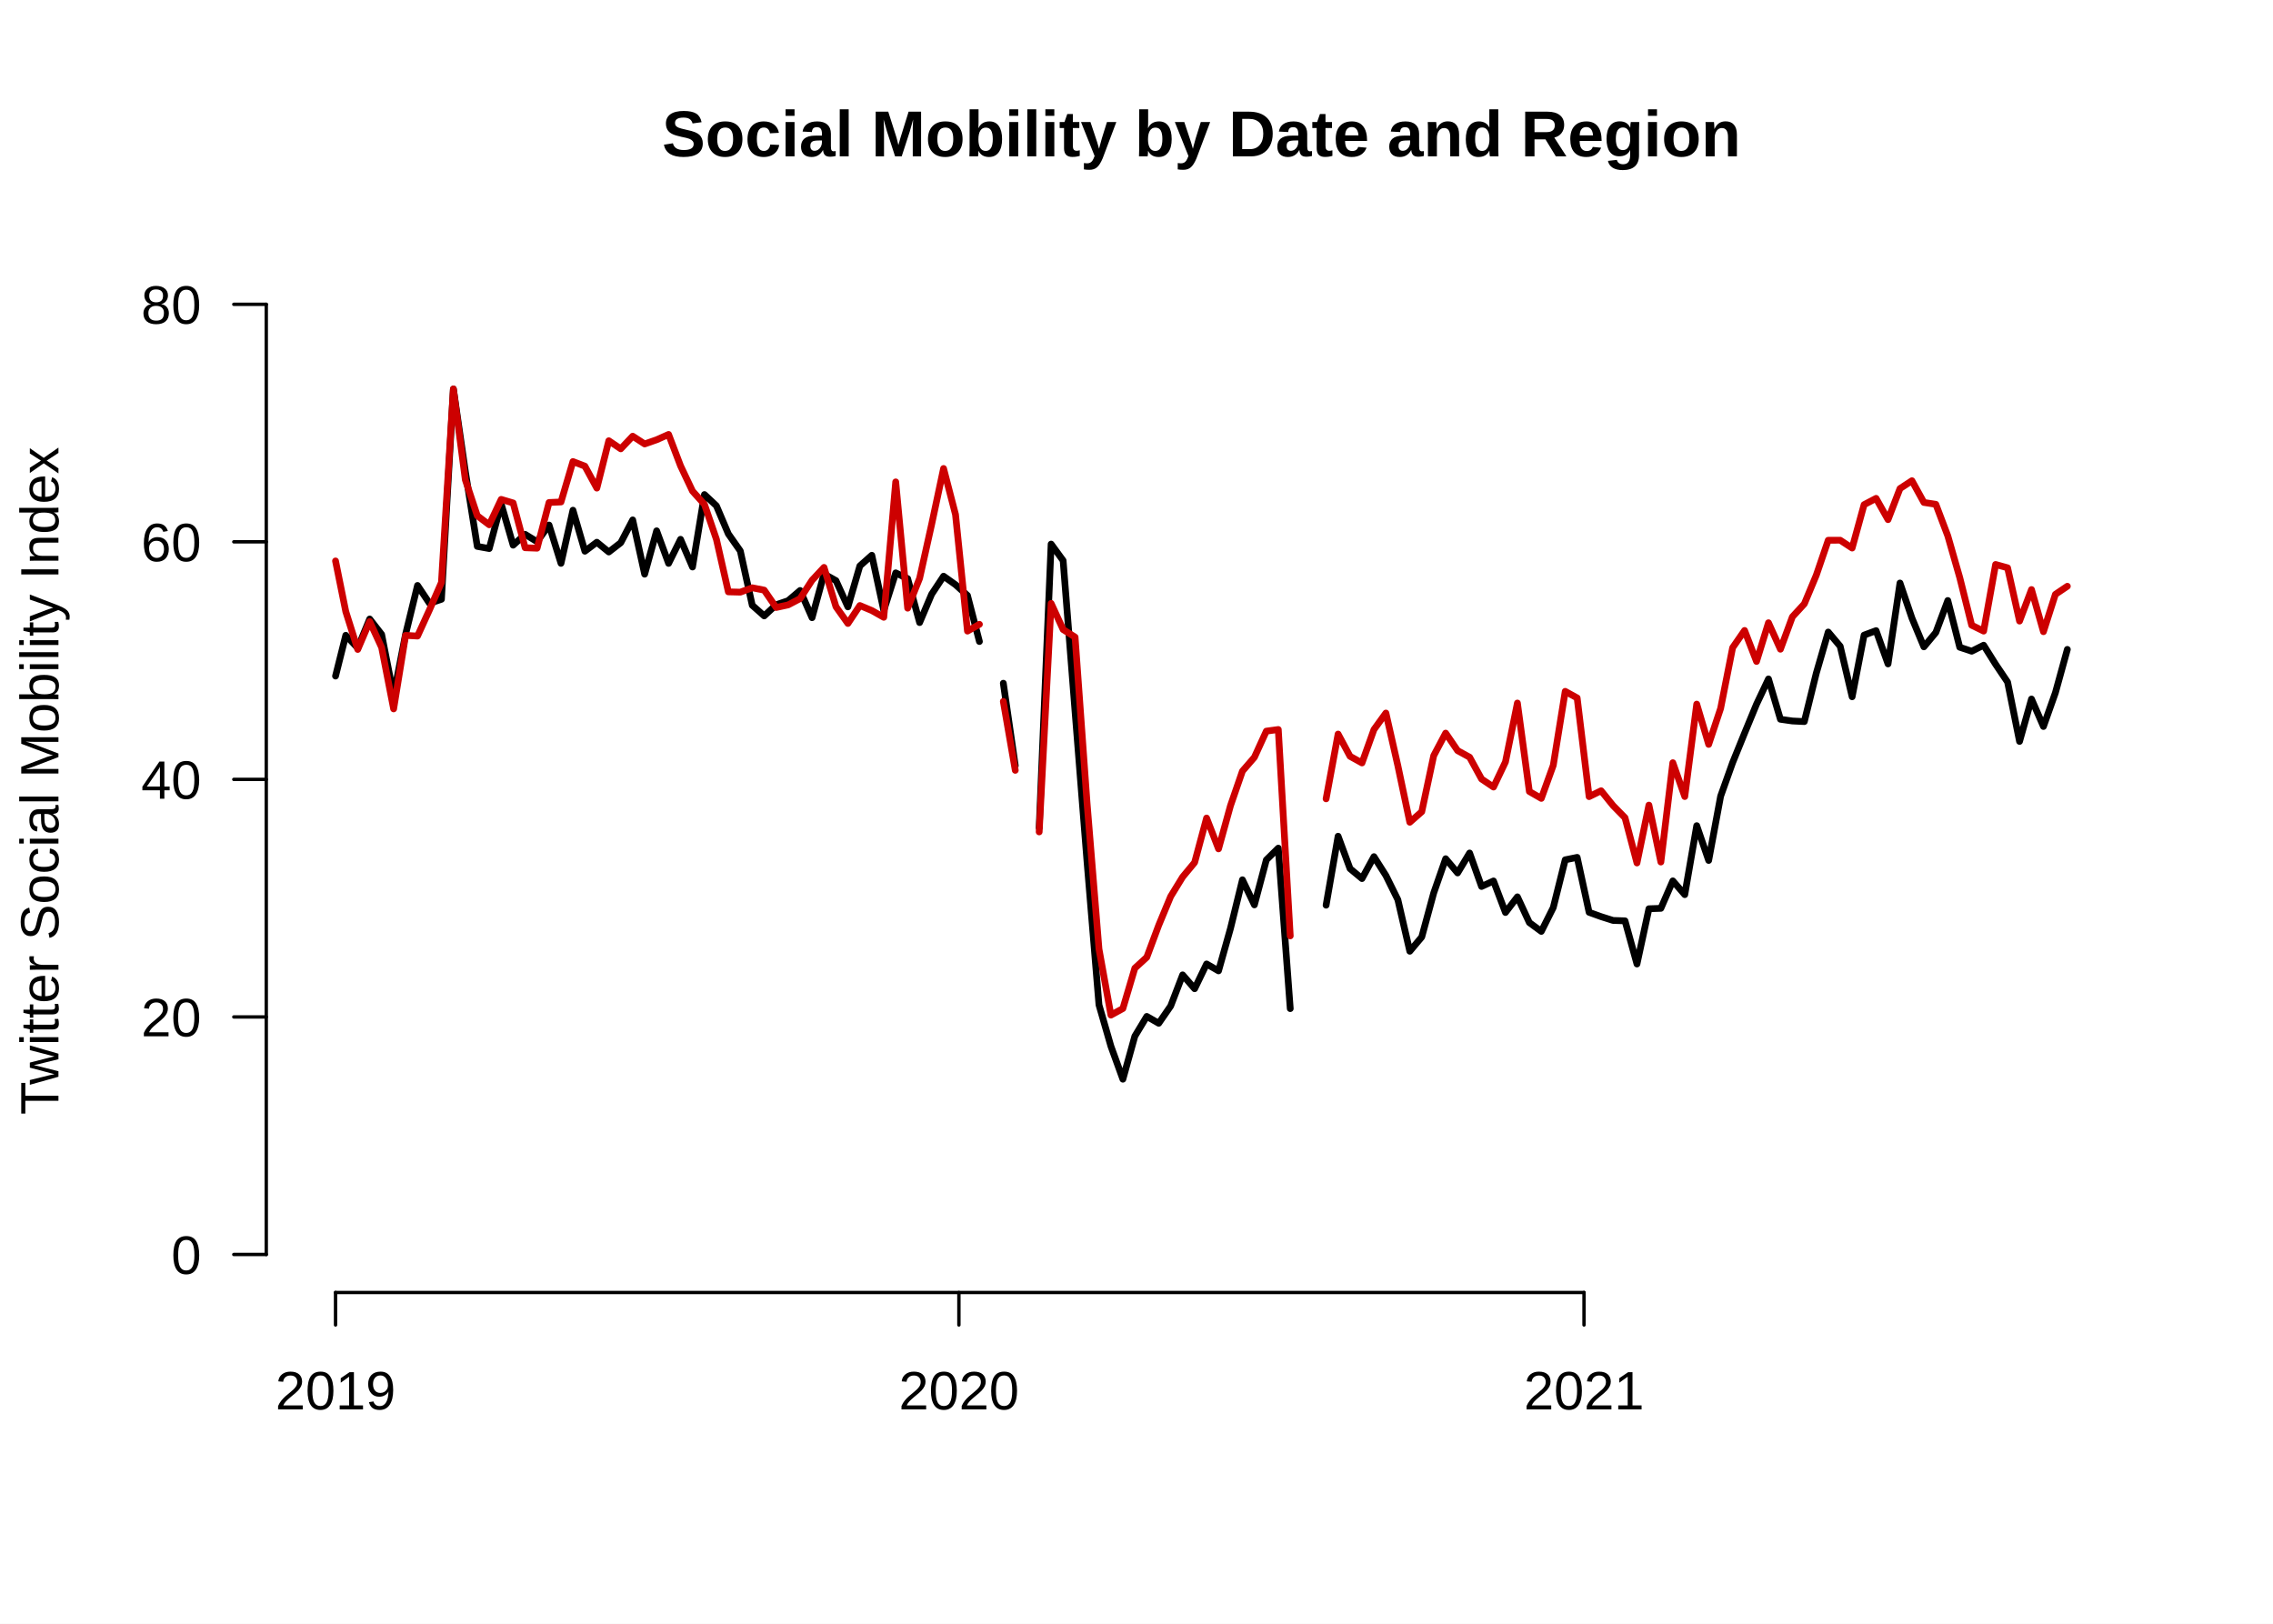
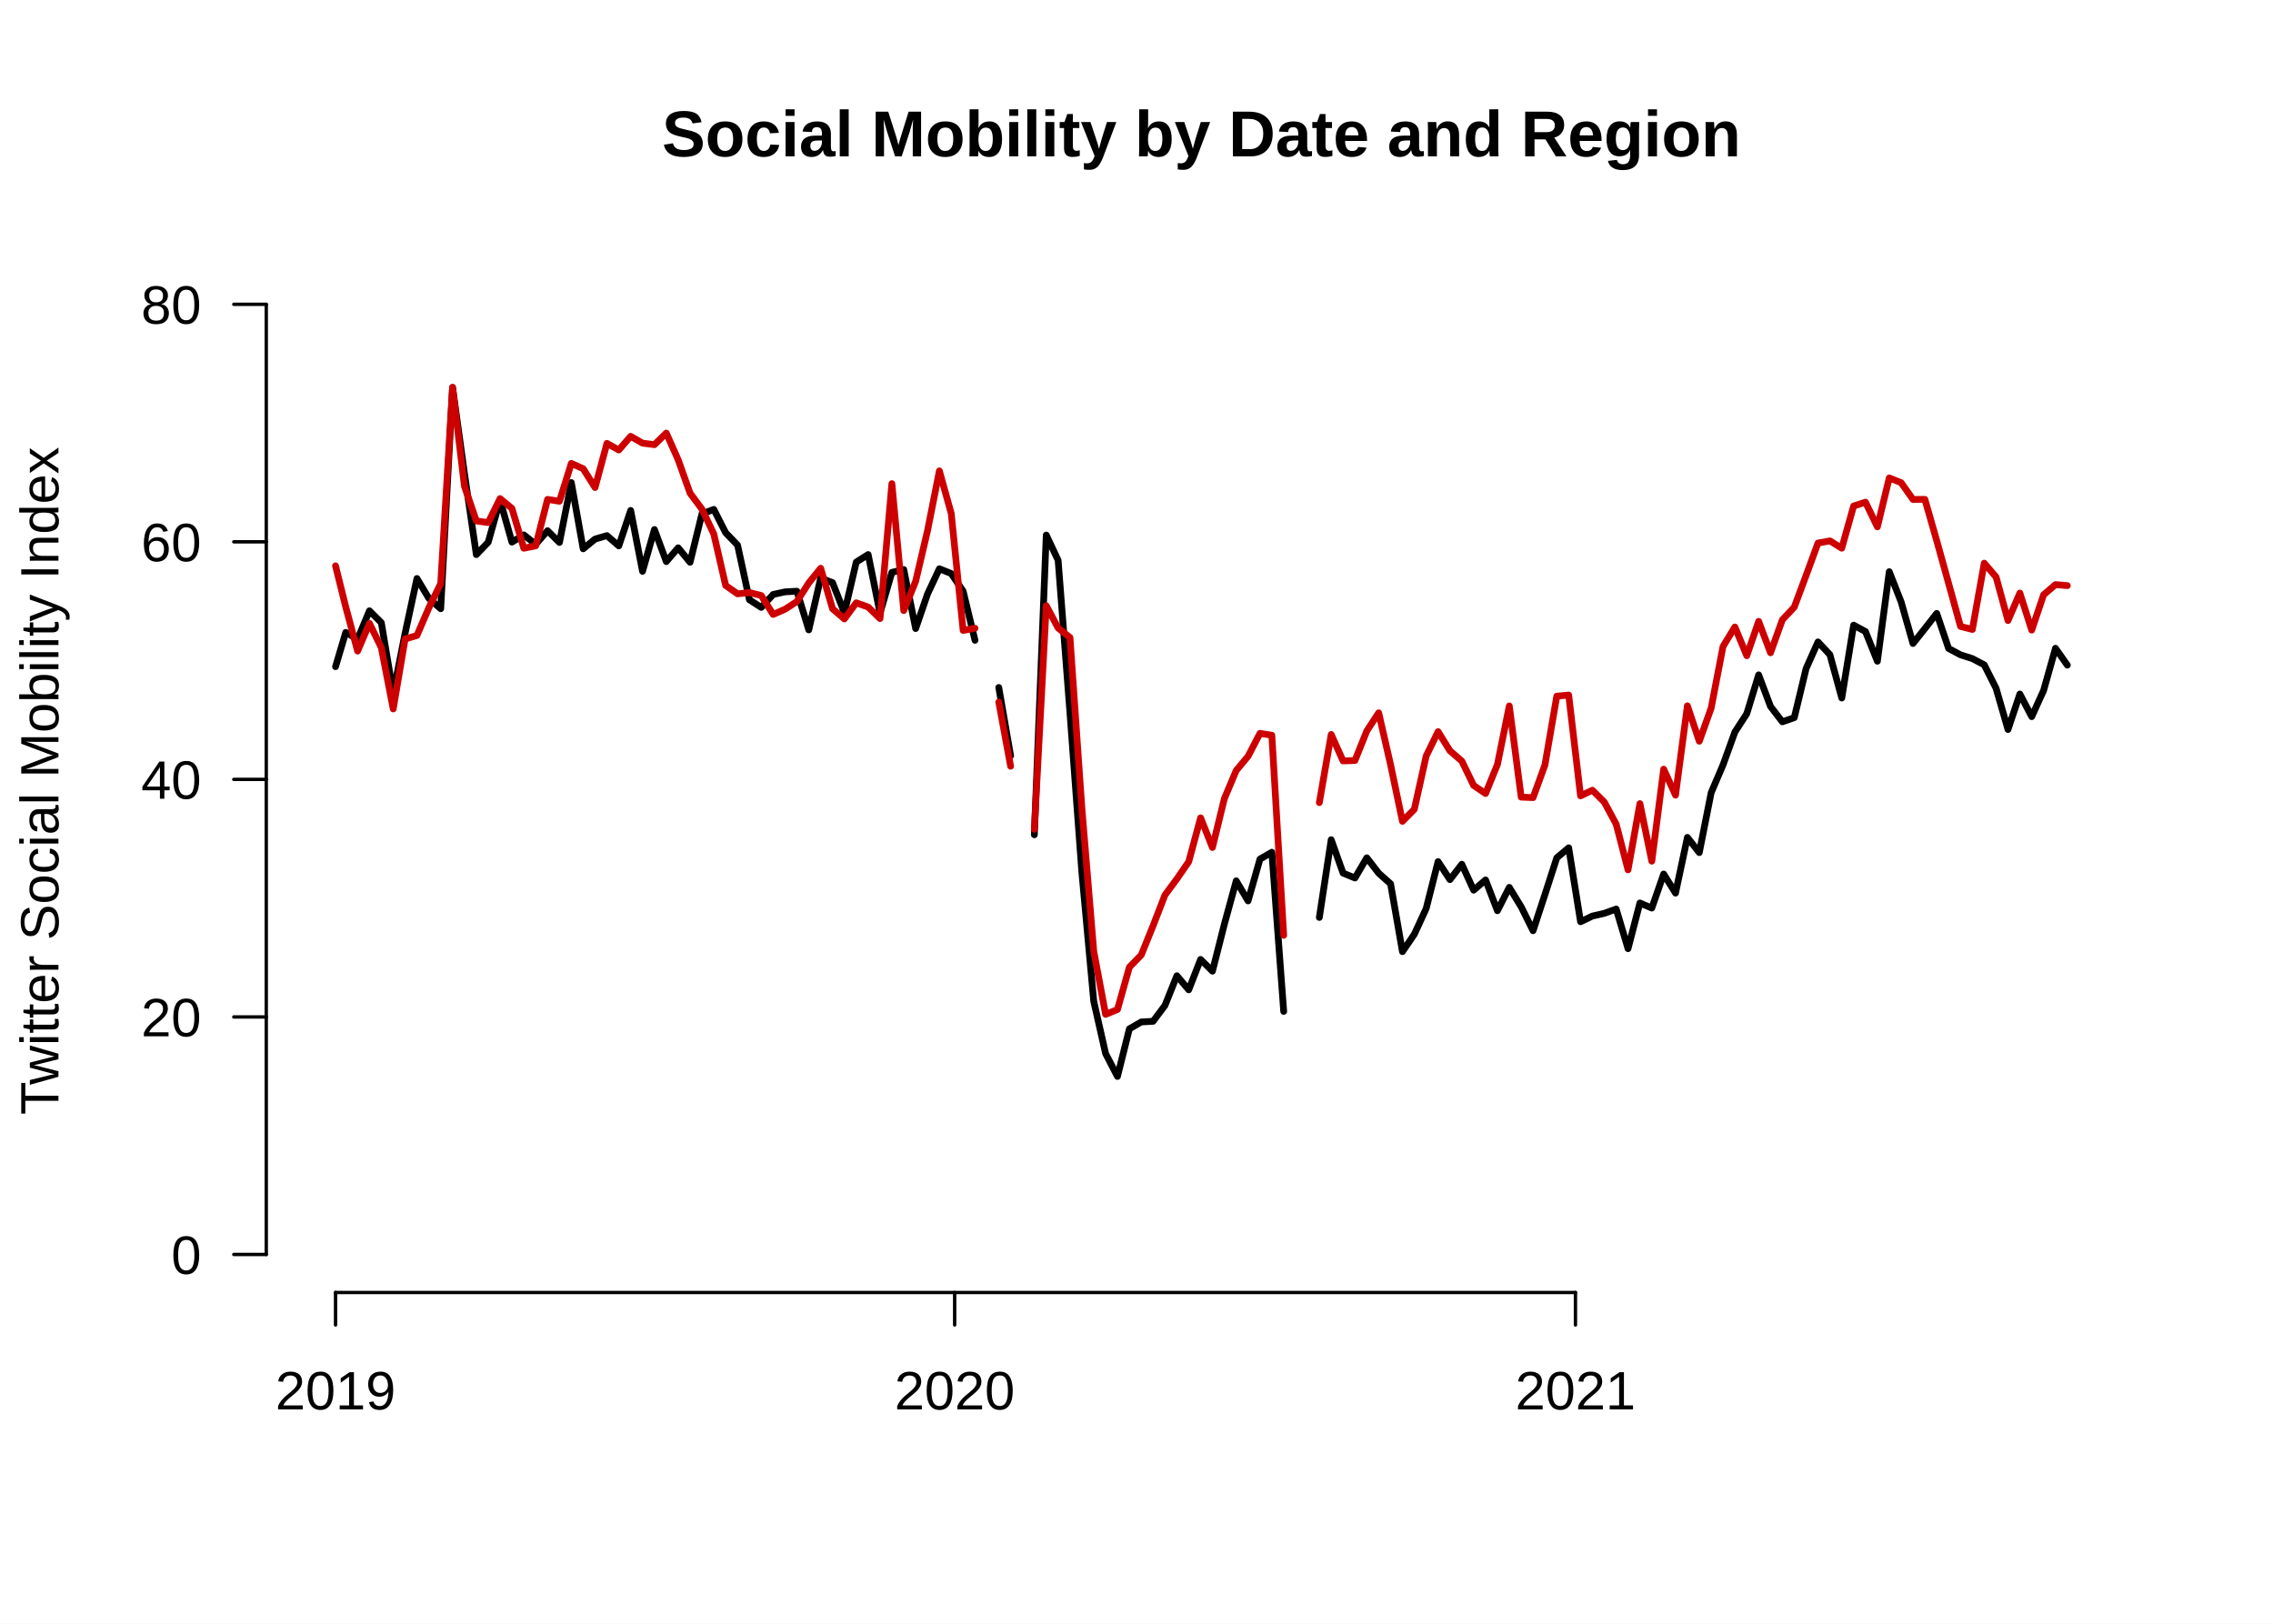
<svg xmlns="http://www.w3.org/2000/svg" viewBox="0 0 504.00 360.00">
  <defs>
    <style type="text/css">
    line, polyline, polygon, path, rect, circle {
      fill: none;
      stroke: #000000;
      stroke-linecap: round;
      stroke-linejoin: round;
      stroke-miterlimit: 10.00;
    }
  </style>
  </defs>
  <rect width="100%" height="100%" style="stroke: none; fill: #FFFFFF;" />
  <defs>
    <clipPath id="cpNTkuMDR8NDczLjc2fDI4Ni41Nnw1OS4wNA==">
      <rect x="59.04" y="59.04" width="414.72" height="227.52" />
    </clipPath>
  </defs>
-   <polyline points="74.40,149.89 76.67,140.85 79.32,143.66 81.97,137.24 84.62,140.65 87.28,154.19 89.93,140.62 92.58,129.80 95.23,133.76 97.88,132.87 100.53,86.26 103.18,104.53 105.83,121.14 108.48,121.62 111.13,111.73 113.78,120.87 116.44,118.47 119.09,120.10 121.74,116.41 124.39,124.90 127.04,113.12 129.69,122.21 132.34,120.22 134.99,122.38 137.64,120.33 140.29,115.27 142.94,127.30 145.60,117.69 148.25,124.91 150.90,119.57 153.55,125.71 156.20,109.65 158.85,112.14 161.50,118.37 164.15,122.14 166.80,134.20 169.45,136.55 172.10,134.08 174.76,133.18 177.41,130.92 180.06,136.95 182.71,127.25 185.36,128.73 188.01,134.55 190.66,125.47 193.31,123.11 195.96,135.34 198.61,127.01 201.26,128.29 203.91,138.03 206.57,131.75 209.22,127.75 211.87,129.63 214.52,132.02 217.17,142.23 " style="stroke-width: 1.50;" clip-path="url(#cpNTkuMDR8NDczLjc2fDI4Ni41Nnw1OS4wNA==)" />
-   <polyline points="222.47,151.48 225.12,169.76 " style="stroke-width: 1.50;" clip-path="url(#cpNTkuMDR8NDczLjc2fDI4Ni41Nnw1OS4wNA==)" />
-   <polyline points="230.42,183.53 233.07,120.63 235.73,124.28 238.38,157.78 241.03,191.02 243.68,222.79 246.33,231.97 248.98,239.27 251.63,229.74 254.28,225.35 256.93,226.87 259.58,223.04 262.23,216.14 264.89,219.21 267.54,213.72 270.19,215.25 272.84,205.84 275.49,195.06 278.14,200.62 280.79,190.65 283.44,188.04 286.09,223.62 " style="stroke-width: 1.50;" clip-path="url(#cpNTkuMDR8NDczLjc2fDI4Ni41Nnw1OS4wNA==)" />
-   <polyline points="294.04,200.69 296.70,185.40 299.35,192.59 302.00,194.79 304.65,189.93 307.30,194.11 309.95,199.47 312.60,210.90 315.25,207.74 317.90,197.98 320.55,190.39 323.20,193.54 325.86,189.12 328.51,196.54 331.16,195.32 333.81,202.31 336.46,198.84 339.11,204.55 341.76,206.50 344.41,201.22 347.06,190.63 349.71,190.09 352.36,202.27 355.02,203.23 357.67,204.07 360.32,204.16 362.97,213.73 365.62,201.48 368.27,201.39 370.92,195.30 373.57,198.35 376.22,183.06 378.87,190.77 381.52,176.53 384.18,169.08 386.83,162.55 389.48,156.13 392.13,150.53 394.78,159.47 397.43,159.85 400.08,159.98 402.73,149.26 405.38,140.13 408.03,143.28 410.68,154.48 413.33,140.81 415.99,139.82 418.64,147.20 421.29,129.26 423.94,137.04 426.59,143.41 429.24,140.23 431.89,133.14 434.54,143.50 437.19,144.38 439.84,143.05 442.49,147.27 445.15,151.22 447.80,164.38 450.45,154.98 453.10,161.07 455.75,153.59 458.40,143.98 " style="stroke-width: 1.50;" clip-path="url(#cpNTkuMDR8NDczLjc2fDI4Ni41Nnw1OS4wNA==)" />
+   <polyline points="74.40,147.81 76.66,140.21 79.29,141.70 81.92,135.42 84.55,138.05 87.19,153.71 89.82,140.42 92.45,128.26 95.09,132.65 97.72,134.96 100.35,85.93 102.98,104.94 105.62,122.96 108.25,120.22 110.88,110.88 113.51,120.19 116.15,118.59 118.78,120.68 121.41,117.66 124.05,120.27 126.68,106.99 129.31,121.68 131.94,119.52 134.58,118.75 137.21,121.03 139.84,113.17 142.47,126.67 145.11,117.40 147.74,124.51 150.37,121.45 153.01,124.66 155.64,113.94 158.27,112.94 160.90,118.11 163.54,120.85 166.17,132.98 168.80,134.67 171.43,131.80 174.07,131.22 176.70,131.08 179.33,139.65 181.97,128.17 184.60,129.17 187.23,135.86 189.86,124.62 192.50,122.95 195.13,135.94 197.76,126.90 200.39,126.27 203.03,139.36 205.66,131.70 208.29,126.10 210.92,127.16 213.56,131.07 216.19,141.96 " style="stroke-width: 1.50;" clip-path="url(#cpNTkuMDR8NDczLjc2fDI4Ni41Nnw1OS4wNA==)" />
+   <polyline points="221.46,152.42 224.09,167.56 " style="stroke-width: 1.50;" clip-path="url(#cpNTkuMDR8NDczLjc2fDI4Ni41Nnw1OS4wNA==)" />
+   <polyline points="229.35,185.08 231.99,118.63 234.62,124.22 237.25,158.10 239.88,193.36 242.52,222.00 245.15,233.59 247.78,238.66 250.42,228.11 253.05,226.58 255.68,226.43 258.31,222.92 260.95,216.33 263.58,219.45 266.21,212.72 268.84,215.32 271.48,204.92 274.11,195.29 276.74,199.74 279.38,190.47 282.01,188.95 284.64,224.24 " style="stroke-width: 1.50;" clip-path="url(#cpNTkuMDR8NDczLjc2fDI4Ni41Nnw1OS4wNA==)" />
+   <polyline points="292.54,203.41 295.17,186.17 297.80,193.57 300.44,194.66 303.07,190.18 305.70,193.59 308.34,195.95 310.97,210.99 313.60,207.14 316.23,201.43 318.87,191.02 321.50,195.02 324.13,191.61 326.76,197.36 329.40,195.09 332.03,201.92 334.66,196.74 337.30,201.06 339.93,206.35 342.56,198.34 345.19,190.19 347.83,187.97 350.46,204.36 353.09,203.10 355.72,202.50 358.36,201.54 360.99,210.33 363.62,200.20 366.26,201.33 368.89,193.78 371.52,198.01 374.15,185.66 376.79,189.03 379.42,175.75 382.05,169.59 384.68,162.31 387.32,158.23 389.95,149.62 392.58,156.62 395.21,160.03 397.85,159.11 400.48,148.20 403.11,142.32 405.75,145.15 408.38,154.76 411.01,138.60 413.64,140.02 416.28,146.60 418.91,126.75 421.54,133.44 424.17,142.67 426.81,139.36 429.44,136.00 432.07,143.77 434.71,145.18 437.34,146.02 439.97,147.40 442.60,152.61 445.24,161.74 447.87,153.87 450.50,158.89 453.13,153.10 455.77,143.73 458.40,147.47 " style="stroke-width: 1.50;" clip-path="url(#cpNTkuMDR8NDczLjc2fDI4Ni41Nnw1OS4wNA==)" />
  <defs>
    <clipPath id="cpMC4wMHw1MDQuMDB8MzYwLjAwfDAuMDA=">
      <rect x="0.00" y="0.00" width="504.00" height="360.00" />
    </clipPath>
  </defs>
-   <line x1="74.40" y1="286.56" x2="351.23" y2="286.56" style="stroke-width: 0.75;" clip-path="url(#cpMC4wMHw1MDQuMDB8MzYwLjAwfDAuMDA=)" />
+   <line x1="74.40" y1="286.56" x2="349.33" y2="286.56" style="stroke-width: 0.75;" clip-path="url(#cpMC4wMHw1MDQuMDB8MzYwLjAwfDAuMDA=)" />
  <line x1="74.40" y1="286.56" x2="74.40" y2="293.76" style="stroke-width: 0.75;" clip-path="url(#cpMC4wMHw1MDQuMDB8MzYwLjAwfDAuMDA=)" />
-   <line x1="212.62" y1="286.56" x2="212.62" y2="293.76" style="stroke-width: 0.75;" clip-path="url(#cpMC4wMHw1MDQuMDB8MzYwLjAwfDAuMDA=)" />
-   <line x1="351.23" y1="286.56" x2="351.23" y2="293.76" style="stroke-width: 0.75;" clip-path="url(#cpMC4wMHw1MDQuMDB8MzYwLjAwfDAuMDA=)" />
+   <line x1="211.68" y1="286.56" x2="211.68" y2="293.76" style="stroke-width: 0.75;" clip-path="url(#cpMC4wMHw1MDQuMDB8MzYwLjAwfDAuMDA=)" />
+   <line x1="349.33" y1="286.56" x2="349.33" y2="293.76" style="stroke-width: 0.75;" clip-path="url(#cpMC4wMHw1MDQuMDB8MzYwLjAwfDAuMDA=)" />
  <g clip-path="url(#cpMC4wMHw1MDQuMDB8MzYwLjAwfDAuMDA=)">
    <text x="61.05" y="312.48" style="font-size: 12.00px; font-family: Arial;" textLength="26.70px" lengthAdjust="spacingAndGlyphs">2019</text>
  </g>
  <g clip-path="url(#cpMC4wMHw1MDQuMDB8MzYwLjAwfDAuMDA=)">
-     <text x="199.28" y="312.48" style="font-size: 12.00px; font-family: Arial;" textLength="26.70px" lengthAdjust="spacingAndGlyphs">2020</text>
+     <text x="198.33" y="312.48" style="font-size: 12.00px; font-family: Arial;" textLength="26.70px" lengthAdjust="spacingAndGlyphs">2020</text>
  </g>
  <g clip-path="url(#cpMC4wMHw1MDQuMDB8MzYwLjAwfDAuMDA=)">
-     <text x="337.88" y="312.48" style="font-size: 12.00px; font-family: Arial;" textLength="26.70px" lengthAdjust="spacingAndGlyphs">2021</text>
+     <text x="335.98" y="312.48" style="font-size: 12.00px; font-family: Arial;" textLength="26.70px" lengthAdjust="spacingAndGlyphs">2021</text>
  </g>
  <line x1="59.04" y1="278.13" x2="59.04" y2="67.47" style="stroke-width: 0.75;" clip-path="url(#cpMC4wMHw1MDQuMDB8MzYwLjAwfDAuMDA=)" />
  <line x1="59.04" y1="278.13" x2="51.84" y2="278.13" style="stroke-width: 0.75;" clip-path="url(#cpMC4wMHw1MDQuMDB8MzYwLjAwfDAuMDA=)" />
  <line x1="59.04" y1="225.47" x2="51.84" y2="225.47" style="stroke-width: 0.75;" clip-path="url(#cpMC4wMHw1MDQuMDB8MzYwLjAwfDAuMDA=)" />
  <line x1="59.04" y1="172.80" x2="51.84" y2="172.80" style="stroke-width: 0.75;" clip-path="url(#cpMC4wMHw1MDQuMDB8MzYwLjAwfDAuMDA=)" />
  <line x1="59.04" y1="120.13" x2="51.84" y2="120.13" style="stroke-width: 0.75;" clip-path="url(#cpMC4wMHw1MDQuMDB8MzYwLjAwfDAuMDA=)" />
  <line x1="59.04" y1="67.47" x2="51.84" y2="67.47" style="stroke-width: 0.75;" clip-path="url(#cpMC4wMHw1MDQuMDB8MzYwLjAwfDAuMDA=)" />
  <g clip-path="url(#cpMC4wMHw1MDQuMDB8MzYwLjAwfDAuMDA=)">
    <text x="37.97" y="282.43" style="font-size: 12.00px; font-family: Arial;" textLength="6.67px" lengthAdjust="spacingAndGlyphs">0</text>
  </g>
  <g clip-path="url(#cpMC4wMHw1MDQuMDB8MzYwLjAwfDAuMDA=)">
    <text x="31.29" y="229.76" style="font-size: 12.00px; font-family: Arial;" textLength="13.35px" lengthAdjust="spacingAndGlyphs">20</text>
  </g>
  <g clip-path="url(#cpMC4wMHw1MDQuMDB8MzYwLjAwfDAuMDA=)">
    <text x="31.29" y="177.09" style="font-size: 12.00px; font-family: Arial;" textLength="13.35px" lengthAdjust="spacingAndGlyphs">40</text>
  </g>
  <g clip-path="url(#cpMC4wMHw1MDQuMDB8MzYwLjAwfDAuMDA=)">
    <text x="31.29" y="124.43" style="font-size: 12.00px; font-family: Arial;" textLength="13.35px" lengthAdjust="spacingAndGlyphs">60</text>
  </g>
  <g clip-path="url(#cpMC4wMHw1MDQuMDB8MzYwLjAwfDAuMDA=)">
    <text x="31.29" y="71.76" style="font-size: 12.00px; font-family: Arial;" textLength="13.35px" lengthAdjust="spacingAndGlyphs">80</text>
  </g>
  <g clip-path="url(#cpMC4wMHw1MDQuMDB8MzYwLjAwfDAuMDA=)">
    <text x="146.78" y="34.67" style="font-size: 14.40px; font-weight: bold; font-family: Arial;" textLength="239.23px" lengthAdjust="spacingAndGlyphs">Social Mobility by Date and Region</text>
  </g>
  <g clip-path="url(#cpMC4wMHw1MDQuMDB8MzYwLjAwfDAuMDA=)">
    <text transform="translate(12.96,247.16) rotate(-90)" style="font-size: 12.00px; font-family: Arial;" textLength="148.72px" lengthAdjust="spacingAndGlyphs">Twitter Social Mobility Index</text>
  </g>
  <defs>
    <clipPath id="cpNTkuMDR8NDczLjc2fDI4Ni41Nnw1OS4wNA==">
      <rect x="59.04" y="59.04" width="414.72" height="227.52" />
    </clipPath>
  </defs>
-   <polyline points="74.40,124.37 76.67,135.59 79.32,143.99 81.97,137.79 84.62,143.54 87.28,157.17 89.93,140.87 92.58,141.02 95.23,135.21 97.88,129.15 100.53,86.23 103.18,106.37 105.83,114.34 108.48,116.35 111.13,110.72 113.78,111.51 116.44,121.44 119.09,121.54 121.74,111.41 124.39,111.29 127.04,102.33 129.69,103.35 132.34,108.22 134.99,97.72 137.64,99.51 140.29,96.71 142.94,98.43 145.60,97.50 148.25,96.32 150.90,103.28 153.55,108.88 156.20,111.82 158.85,119.56 161.50,131.22 164.15,131.29 166.80,130.32 169.45,130.84 172.10,134.69 174.76,134.11 177.41,132.72 180.06,128.64 182.71,125.80 185.36,134.51 188.01,138.23 190.66,134.25 193.31,135.36 195.96,136.86 198.61,106.84 201.26,134.84 203.91,128.22 206.57,116.28 209.22,103.87 211.87,114.08 214.52,139.92 217.17,138.42 " style="stroke-width: 1.50; stroke: #CD0000;" clip-path="url(#cpNTkuMDR8NDczLjc2fDI4Ni41Nnw1OS4wNA==)" />
-   <polyline points="222.47,155.51 225.12,170.79 " style="stroke-width: 1.50; stroke: #CD0000;" clip-path="url(#cpNTkuMDR8NDczLjc2fDI4Ni41Nnw1OS4wNA==)" />
-   <polyline points="230.42,184.44 233.07,133.78 235.73,139.58 238.38,141.25 241.03,177.98 243.68,210.41 246.33,225.06 248.98,223.60 251.63,214.66 254.28,212.23 256.93,205.13 259.58,198.75 262.23,194.43 264.89,191.22 267.54,181.37 270.19,188.20 272.84,178.63 275.49,170.96 278.14,167.90 280.79,162.10 283.44,161.74 286.09,207.50 " style="stroke-width: 1.50; stroke: #CD0000;" clip-path="url(#cpNTkuMDR8NDczLjc2fDI4Ni41Nnw1OS4wNA==)" />
-   <polyline points="294.04,177.11 296.70,162.75 299.35,167.68 302.00,169.15 304.65,161.75 307.30,158.09 309.95,169.76 312.60,182.30 315.25,179.97 317.90,167.54 320.55,162.54 323.20,166.42 325.86,167.88 328.51,172.71 331.16,174.50 333.81,168.93 336.46,155.87 339.11,175.48 341.76,177.01 344.41,169.68 347.06,153.28 349.71,154.74 352.36,176.62 355.02,175.32 357.67,178.60 360.32,181.30 362.97,191.33 365.62,178.50 368.27,191.12 370.92,169.10 373.57,176.60 376.22,156.11 378.87,165.04 381.52,157.06 384.18,143.60 386.83,139.78 389.48,146.65 392.13,138.07 394.78,143.94 397.43,136.76 400.08,133.88 402.73,127.53 405.38,119.78 408.03,119.77 410.68,121.51 413.33,111.89 415.99,110.49 418.64,115.21 421.29,108.32 423.94,106.58 426.59,111.40 429.24,111.81 431.89,118.81 434.54,128.05 437.19,138.62 439.84,139.92 442.49,125.15 445.15,125.89 447.80,137.70 450.45,130.71 453.10,140.05 455.75,131.77 458.40,129.98 " style="stroke-width: 1.50; stroke: #CD0000;" clip-path="url(#cpNTkuMDR8NDczLjc2fDI4Ni41Nnw1OS4wNA==)" />
+   <polyline points="74.40,125.45 76.66,134.56 79.29,144.35 81.92,138.21 84.55,143.59 87.19,157.18 89.82,141.68 92.45,140.89 95.09,134.76 97.72,129.38 100.35,85.86 102.98,107.80 105.62,115.50 108.25,115.86 110.88,110.54 113.51,112.72 116.15,121.55 118.78,121.02 121.41,110.72 124.05,111.13 126.68,102.74 129.31,103.92 131.94,108.09 134.58,98.30 137.21,99.77 139.84,96.74 142.47,98.25 145.11,98.59 147.74,96.02 150.37,101.93 153.01,109.34 155.64,112.87 158.27,118.38 160.90,129.80 163.54,131.66 166.17,131.37 168.80,132.04 171.43,136.23 174.07,135.07 176.70,133.37 179.33,129.24 181.97,125.99 184.60,134.96 187.23,137.22 189.86,133.65 192.50,134.59 195.13,137.14 197.76,107.23 200.39,135.37 203.03,128.88 205.66,117.67 208.29,104.40 210.92,113.84 213.56,139.77 216.19,139.29 " style="stroke-width: 1.50; stroke: #CD0000;" clip-path="url(#cpNTkuMDR8NDczLjc2fDI4Ni41Nnw1OS4wNA==)" />
+   <polyline points="221.46,155.64 224.09,169.88 " style="stroke-width: 1.50; stroke: #CD0000;" clip-path="url(#cpNTkuMDR8NDczLjc2fDI4Ni41Nnw1OS4wNA==)" />
+   <polyline points="229.35,183.86 231.99,134.29 234.62,139.23 237.25,141.35 239.88,179.07 242.52,210.89 245.15,224.90 247.78,223.82 250.42,214.43 253.05,211.74 255.68,205.24 258.31,198.44 260.95,194.87 263.58,191.05 266.21,181.32 268.84,187.90 271.48,177.07 274.11,170.83 276.74,167.67 279.38,162.59 282.01,163.01 284.64,207.37 " style="stroke-width: 1.50; stroke: #CD0000;" clip-path="url(#cpNTkuMDR8NDczLjc2fDI4Ni41Nnw1OS4wNA==)" />
+   <polyline points="292.54,177.95 295.17,162.84 297.80,168.70 300.44,168.61 303.07,162.05 305.70,158.04 308.34,169.55 310.97,182.10 313.60,179.43 316.23,167.61 318.87,162.21 321.50,166.46 324.13,168.73 326.76,174.15 329.40,175.93 332.03,169.50 334.66,156.51 337.30,176.73 339.93,176.84 342.56,169.62 345.19,154.35 347.83,154.10 350.46,176.45 353.09,175.20 355.72,177.82 358.36,182.72 360.99,192.85 363.62,178.17 366.26,190.93 368.89,170.53 371.52,176.29 374.15,156.48 376.79,164.34 379.42,157.00 382.05,143.33 384.68,139.01 387.32,145.38 389.95,137.76 392.58,144.73 395.21,137.41 397.85,134.60 400.48,127.56 403.11,120.40 405.75,119.92 408.38,121.54 411.01,112.19 413.64,111.34 416.28,116.81 418.91,105.96 421.54,107.01 424.17,110.73 426.81,110.71 429.44,119.89 432.07,129.34 434.71,138.88 437.34,139.56 439.97,124.86 442.60,127.94 445.24,137.59 447.87,131.49 450.50,139.70 453.13,131.88 455.77,129.61 458.40,129.84 " style="stroke-width: 1.50; stroke: #CD0000;" clip-path="url(#cpNTkuMDR8NDczLjc2fDI4Ni41Nnw1OS4wNA==)" />
</svg>
